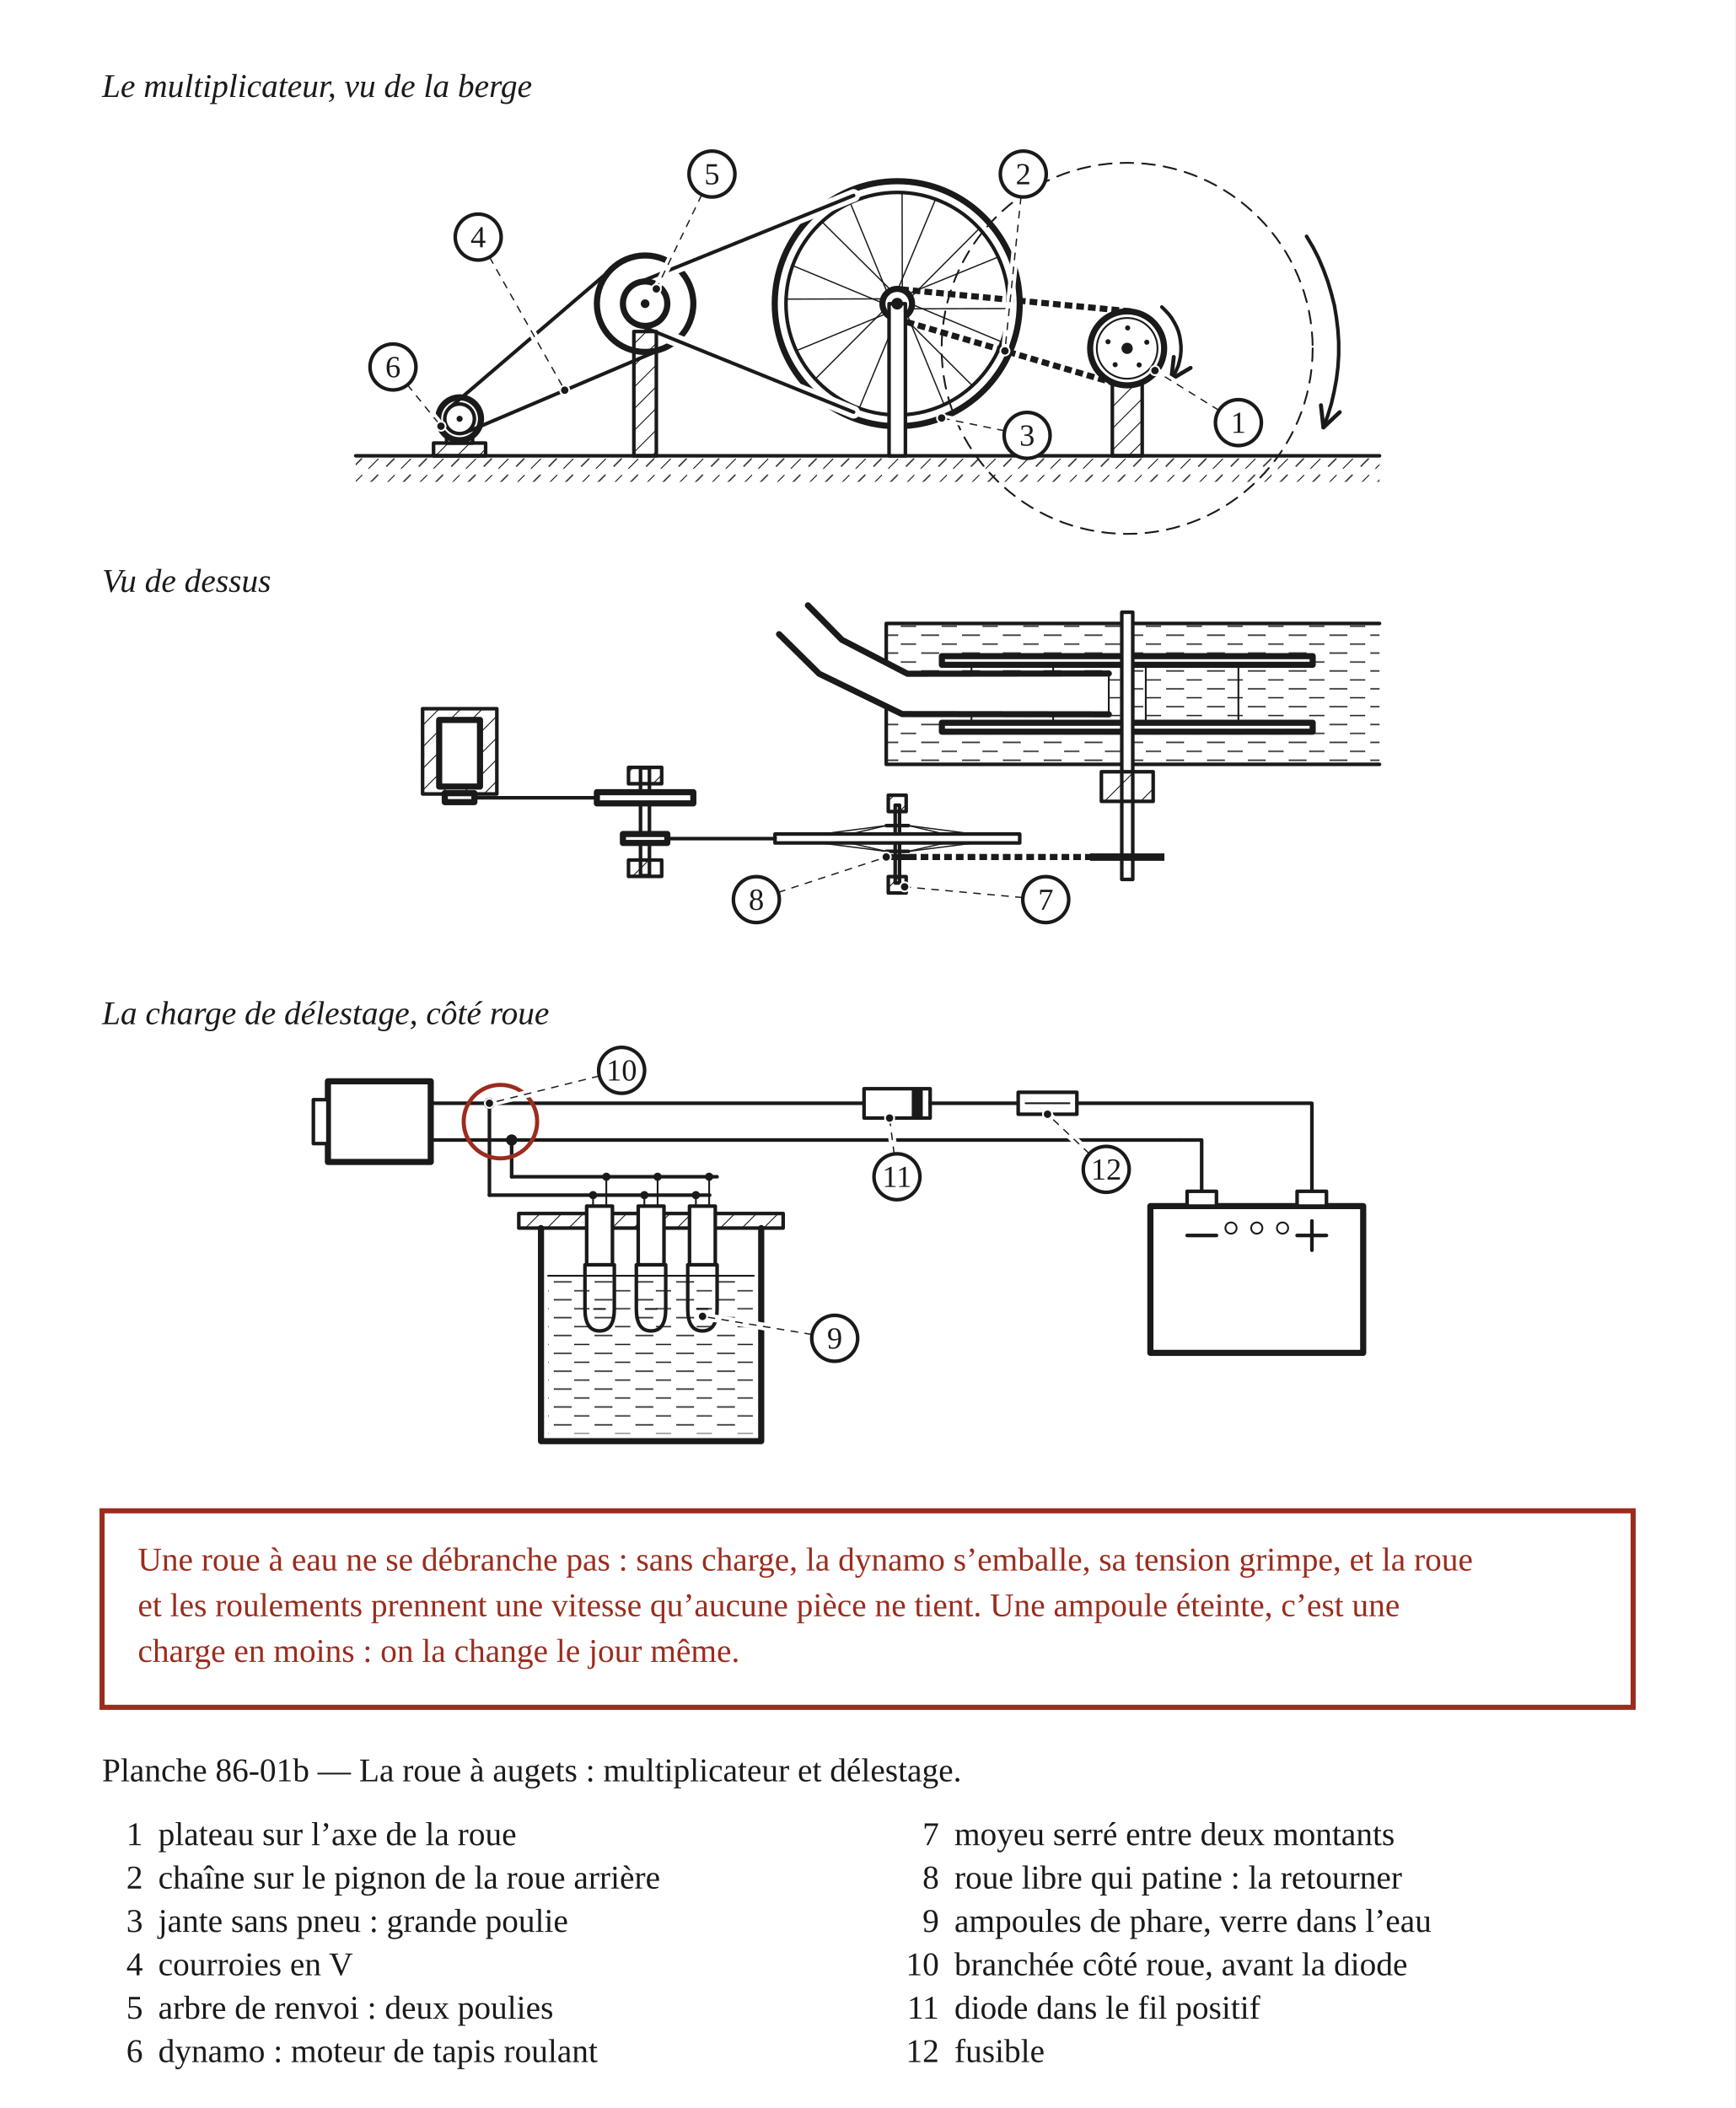
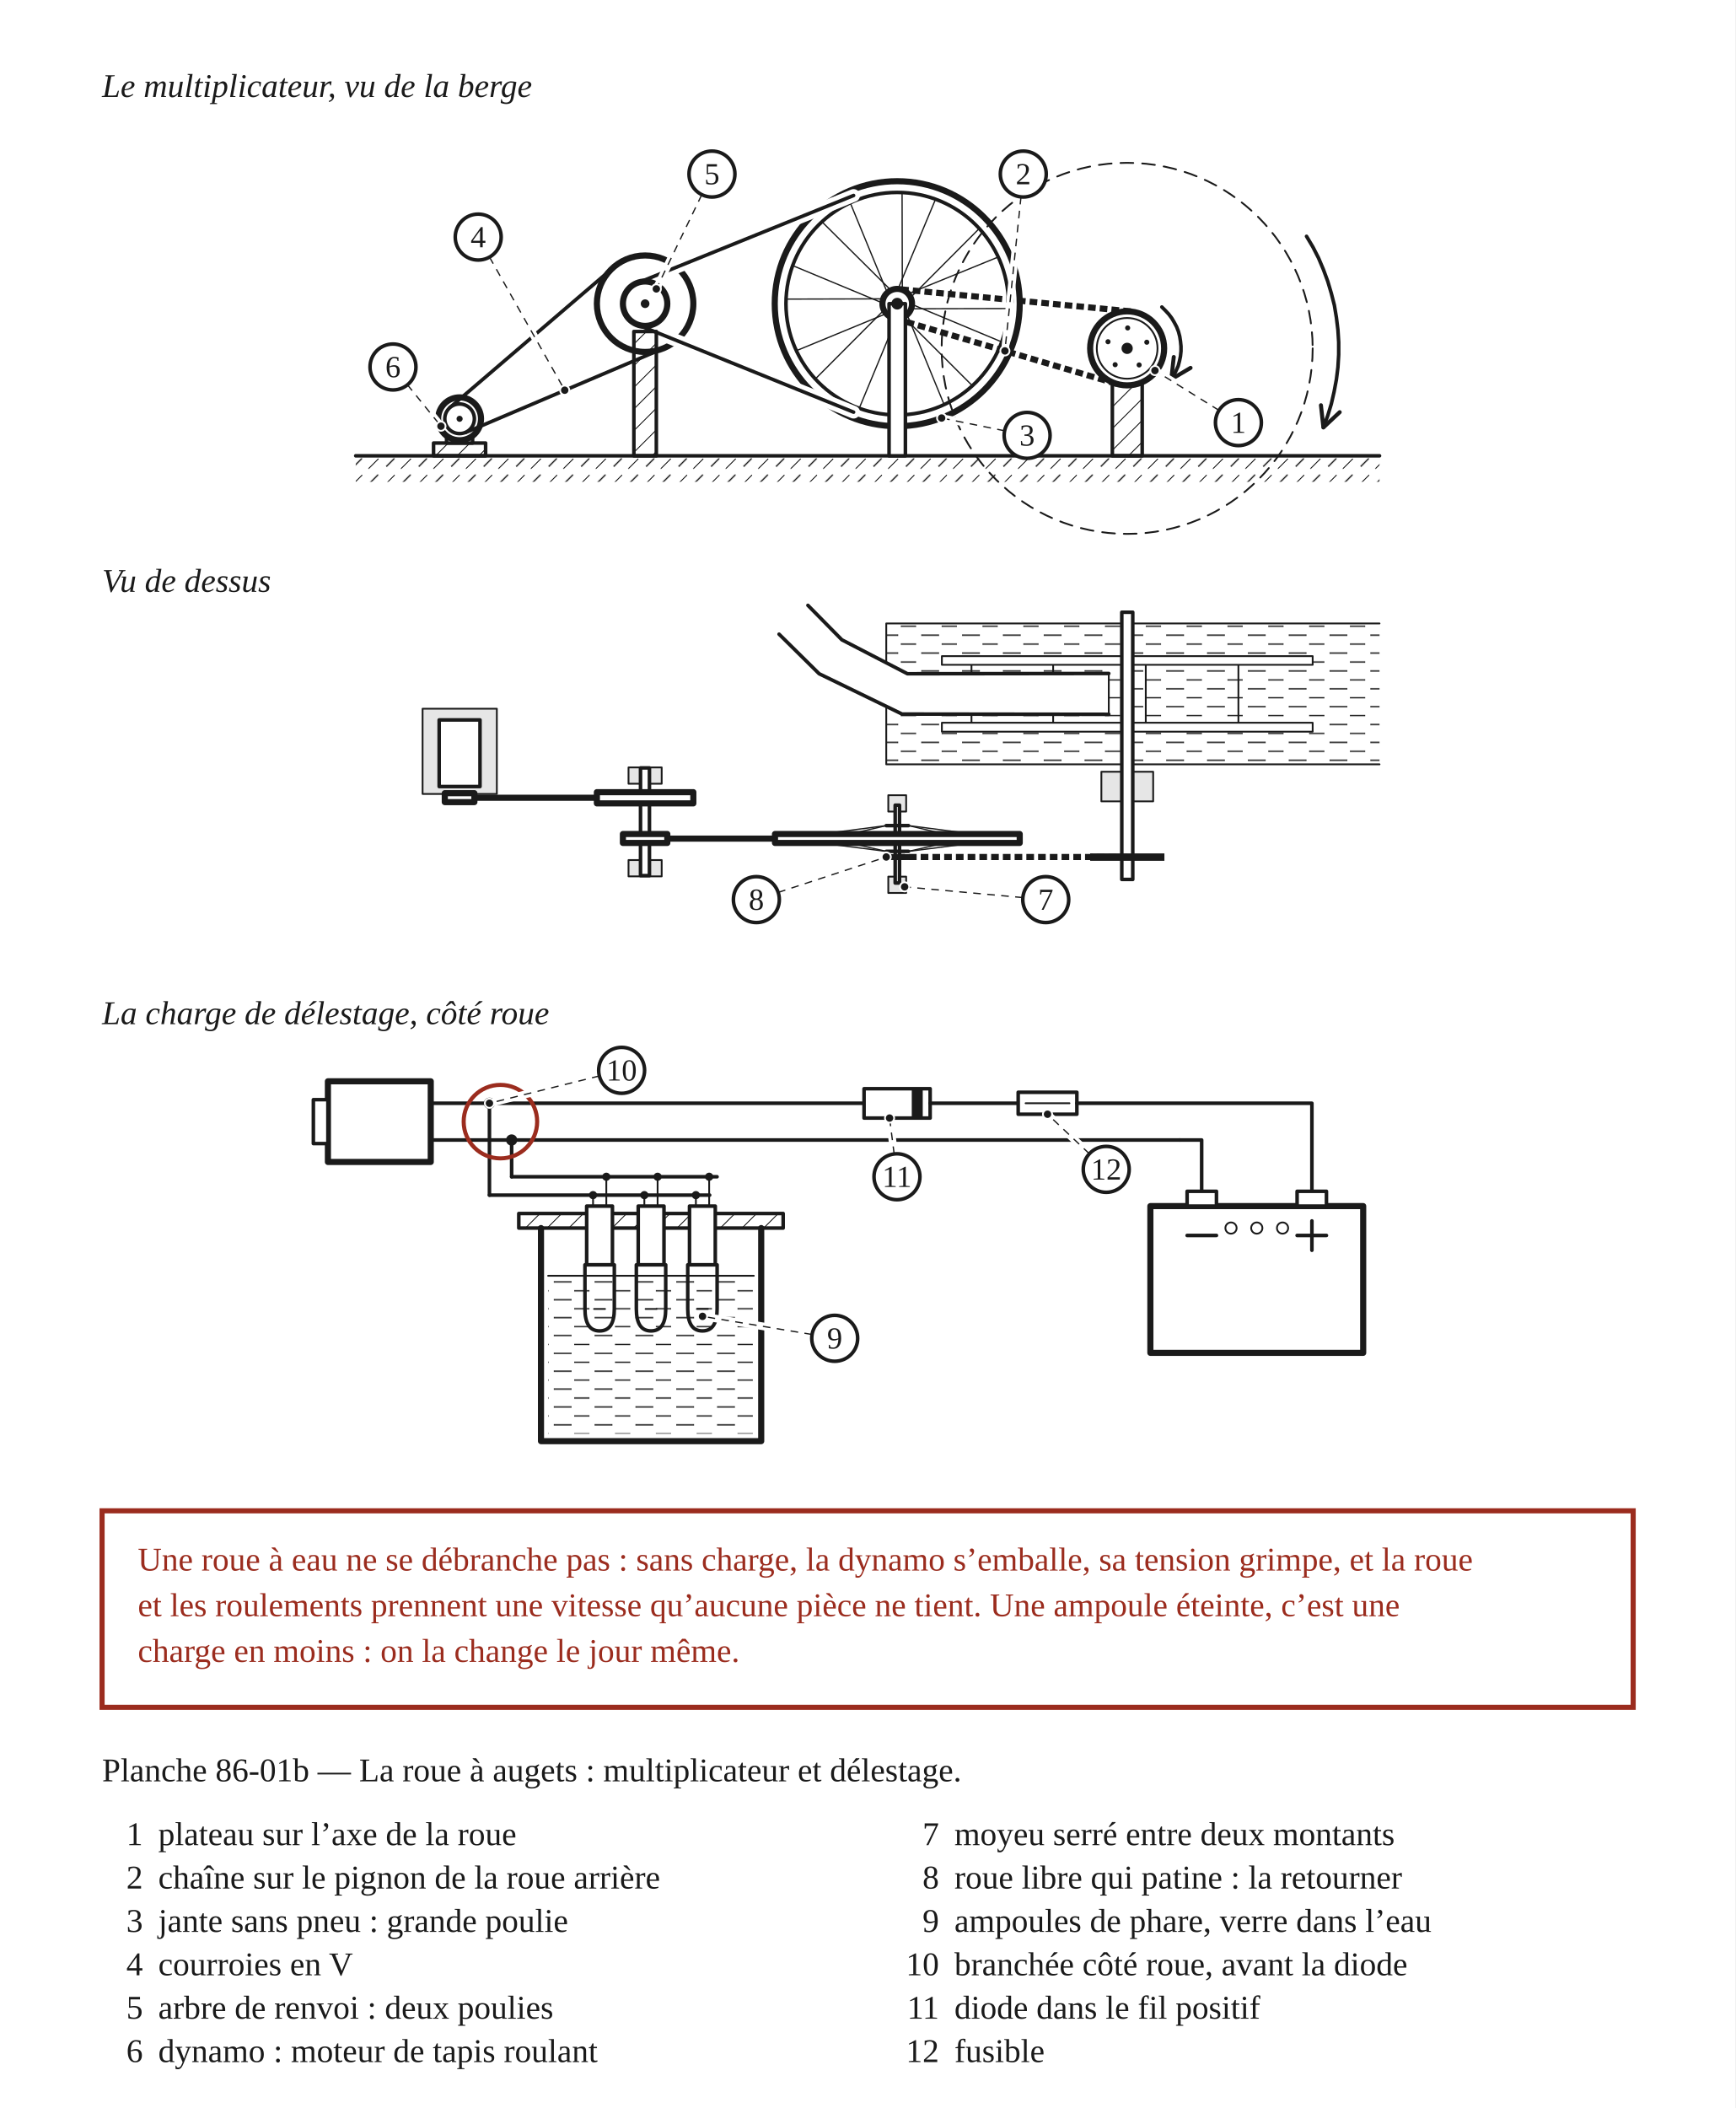
<svg xmlns="http://www.w3.org/2000/svg" width="680" height="826" viewBox="0 0 680 826" role="img">
  <defs>
    <pattern id="h-bois" width="6" height="6" patternUnits="userSpaceOnUse" patternTransform="rotate(45)">
      <line x1="0" y1="0" x2="0" y2="6" stroke="#1A1A1A" stroke-width="0.7" />
    </pattern>
    <pattern id="h-metal" width="10" height="10" patternUnits="userSpaceOnUse" patternTransform="rotate(45)">
      <line x1="0" y1="0" x2="0" y2="10" stroke="#1A1A1A" stroke-width="0.7" />
    </pattern>
    <pattern id="h-terre" width="9" height="9" patternUnits="userSpaceOnUse" patternTransform="rotate(45)">
      <line x1="0" y1="0" x2="0" y2="5.5" stroke="#1A1A1A" stroke-width="0.7" />
      <line x1="4.5" y1="4.5" x2="4.5" y2="9" stroke="#1A1A1A" stroke-width="0.5" />
    </pattern>
    <pattern id="h-eau" width="16" height="7" patternUnits="userSpaceOnUse">
      <line x1="1" y1="2" x2="8" y2="2" stroke="#1A1A1A" stroke-width="0.5" />
      <line x1="9" y1="5.5" x2="15" y2="5.5" stroke="#1A1A1A" stroke-width="0.5" />
    </pattern>
    <marker id="fl" viewBox="0 0 10 10" refX="9" refY="5" markerWidth="7" markerHeight="7" orient="auto-start-reverse">
      <path d="M1 1 L9 5 L1 9" fill="none" stroke="#1A1A1A" stroke-width="1.6" stroke-linecap="round" stroke-linejoin="round" />
    </marker>
  </defs>
  <rect x="0" y="0" width="680" height="826" fill="#FFFFFF" />
  <text x="40" y="38" font-family="Georgia, 'Times New Roman', serif" font-size="13" font-style="italic" fill="#1A1A1A">Le multiplicateur, vu de la berge</text>
  <g transform="translate(40 46)" data-vue="multi">
    <path d="M99.4 142.8 L500.6 142.8 L500.6 132.6 L99.4 132.6 Z" fill="url(#h-terre)" stroke="none" />
    <path d="M99.4 132.6 L500.6 132.6" fill="none" stroke="#1A1A1A" stroke-width="1.4" stroke-linejoin="round" stroke-linecap="round" />
    <circle cx="401.7" cy="90.5" r="72.7" fill="none" stroke="#1A1A1A" stroke-width="0.7" stroke-linejoin="round" stroke-linecap="round" stroke-dasharray="5 3.5" />
    <path d="M472.0 46.6 L474.5 50.8 L476.7 55.1 L478.6 59.6 L480.3 64.2 L481.7 68.9 L482.9 73.6 L483.7 78.4 L484.3 83.3 L484.6 88.1 L484.6 93.0 L484.3 97.9 L483.7 102.7 L482.8 107.5 L481.7 112.3 L480.3 116.9 L478.6 121.5" fill="none" stroke="#1A1A1A" stroke-width="1.4" stroke-linejoin="round" stroke-linecap="round" marker-end="url(#fl)" />
    <path d="M129.9 132.6 L150.3 132.6 L150.3 127.6 L129.9 127.6 Z" fill="url(#h-bois)" stroke="#1A1A1A" stroke-width="1.4" stroke-linejoin="round" />
    <path d="M135 127.6 L145.2 127.6 L145.2 122.5 L135 122.5 Z" fill="#FFFFFF" stroke="#1A1A1A" stroke-width="1.4" stroke-linejoin="round" stroke-linecap="round" />
    <circle cx="140.1" cy="118.1" r="8.4" fill="#FFFFFF" stroke="#1A1A1A" stroke-width="2.4" stroke-linejoin="round" stroke-linecap="round" />
    <line x1="220.2" y1="90.4" x2="142.4" y2="123.5" fill="none" stroke="#1A1A1A" stroke-width="1.4" stroke-linejoin="round" stroke-linecap="round" />
    <line x1="200.5" y1="58.7" x2="136.3" y2="113.7" fill="none" stroke="#1A1A1A" stroke-width="1.4" stroke-linejoin="round" stroke-linecap="round" />
    <circle cx="212.8" cy="73" r="18.9" fill="#FFFFFF" stroke="#1A1A1A" stroke-width="2.4" stroke-linejoin="round" stroke-linecap="round" />
    <circle cx="140.1" cy="118.1" r="5.8" fill="#FFFFFF" stroke="#1A1A1A" stroke-width="1.4" stroke-linejoin="round" stroke-linecap="round" />
    <circle cx="140.1" cy="118.1" r="1.2" fill="#1A1A1A" stroke="none" />
    <path d="M395.9 132.6 L407.6 132.6 L407.6 99.2 L395.9 99.2 Z" fill="url(#h-bois)" stroke="#1A1A1A" stroke-width="1.4" stroke-linejoin="round" />
    <path d="M393.8 99.2 L409.7 99.2 L409.7 81.8 L393.8 81.8 Z" fill="url(#h-metal)" stroke="#1A1A1A" stroke-width="1.4" stroke-linejoin="round" />
    <path d="M316.7 73 L352.6 88" fill="none" stroke="#1A1A1A" stroke-width="0.5" stroke-linejoin="round" stroke-linecap="round" />
    <path d="M316.3 71.1 L343.7 43.6" fill="none" stroke="#1A1A1A" stroke-width="0.5" stroke-linejoin="round" stroke-linecap="round" />
    <path d="M315.2 69.4 L351.2 54.7" fill="none" stroke="#1A1A1A" stroke-width="0.5" stroke-linejoin="round" stroke-linecap="round" />
    <path d="M313.6 68.3 L313.5 29.5" fill="none" stroke="#1A1A1A" stroke-width="0.5" stroke-linejoin="round" stroke-linecap="round" />
    <path d="M311.6 68 L326.6 32.1" fill="none" stroke="#1A1A1A" stroke-width="0.5" stroke-linejoin="round" stroke-linecap="round" />
    <path d="M309.7 68.3 L282.1 40.9" fill="none" stroke="#1A1A1A" stroke-width="0.5" stroke-linejoin="round" stroke-linecap="round" />
    <path d="M308 69.4 L293.2 33.5" fill="none" stroke="#1A1A1A" stroke-width="0.5" stroke-linejoin="round" stroke-linecap="round" />
    <path d="M306.9 71.1 L268.1 71.2" fill="none" stroke="#1A1A1A" stroke-width="0.5" stroke-linejoin="round" stroke-linecap="round" />
    <path d="M306.5 73 L270.7 58.1" fill="none" stroke="#1A1A1A" stroke-width="0.5" stroke-linejoin="round" stroke-linecap="round" />
    <path d="M306.9 75 L279.5 102.5" fill="none" stroke="#1A1A1A" stroke-width="0.5" stroke-linejoin="round" stroke-linecap="round" />
    <path d="M308 76.6 L272.1 91.4" fill="none" stroke="#1A1A1A" stroke-width="0.5" stroke-linejoin="round" stroke-linecap="round" />
    <path d="M309.7 77.7 L309.8 116.6" fill="none" stroke="#1A1A1A" stroke-width="0.5" stroke-linejoin="round" stroke-linecap="round" />
    <path d="M311.6 78.1 L296.7 114" fill="none" stroke="#1A1A1A" stroke-width="0.5" stroke-linejoin="round" stroke-linecap="round" />
    <path d="M313.6 77.7 L341.1 105.2" fill="none" stroke="#1A1A1A" stroke-width="0.5" stroke-linejoin="round" stroke-linecap="round" />
    <path d="M315.2 76.6 L330 112.6" fill="none" stroke="#1A1A1A" stroke-width="0.5" stroke-linejoin="round" stroke-linecap="round" />
    <path d="M316.3 75 L355.2 74.9" fill="none" stroke="#1A1A1A" stroke-width="0.5" stroke-linejoin="round" stroke-linecap="round" />
    <circle cx="311.6" cy="73" r="48" fill="none" stroke="#1A1A1A" stroke-width="2.4" stroke-linejoin="round" stroke-linecap="round" />
    <circle cx="311.6" cy="73" r="43.6" fill="none" stroke="#1A1A1A" stroke-width="1.4" stroke-linejoin="round" stroke-linecap="round" />
    <circle cx="311.6" cy="73" r="5.1" fill="none" stroke="#1A1A1A" stroke-width="1.4" stroke-linejoin="round" stroke-linecap="round" />
    <line x1="294.5" y1="115.5" x2="209.5" y2="81.1" fill="none" stroke="#FFFFFF" stroke-width="5" stroke-linejoin="round" stroke-linecap="round" />
    <line x1="294.5" y1="115.5" x2="209.5" y2="81.1" fill="none" stroke="#1A1A1A" stroke-width="1.4" stroke-linejoin="round" stroke-linecap="round" />
    <line x1="294.5" y1="30.6" x2="209.5" y2="65" fill="none" stroke="#FFFFFF" stroke-width="5" stroke-linejoin="round" stroke-linecap="round" />
    <line x1="294.5" y1="30.6" x2="209.5" y2="65" fill="none" stroke="#1A1A1A" stroke-width="1.4" stroke-linejoin="round" stroke-linecap="round" />
    <circle cx="212.8" cy="73" r="8.7" fill="#FFFFFF" stroke="#1A1A1A" stroke-width="2.4" stroke-linejoin="round" stroke-linecap="round" />
    <circle cx="212.8" cy="73" r="1.7" fill="#1A1A1A" stroke="none" />
    <line x1="397.6" y1="104.4" x2="310" y2="78.6" fill="none" stroke="#1A1A1A" stroke-width="2.4" stroke-linejoin="round" stroke-linecap="butt" stroke-dasharray="3 1.6" />
    <line x1="403.1" y1="76" x2="312.2" y2="67.3" fill="none" stroke="#1A1A1A" stroke-width="2.4" stroke-linejoin="round" stroke-linecap="butt" stroke-dasharray="3 1.6" />
    <circle cx="311.6" cy="73" r="5.8" fill="#FFFFFF" stroke="#1A1A1A" stroke-width="2.4" stroke-linejoin="round" stroke-linecap="round" />
    <circle cx="401.7" cy="90.5" r="14.5" fill="#FFFFFF" stroke="#1A1A1A" stroke-width="2.4" stroke-linejoin="round" stroke-linecap="round" />
    <circle cx="401.7" cy="90.5" r="11.9" fill="none" stroke="#1A1A1A" stroke-width="0.7" stroke-linejoin="round" stroke-linecap="round" />
    <circle cx="401.7" cy="90.5" r="2.2" fill="#1A1A1A" stroke="none" />
    <circle cx="409.4" cy="88.1" r="1" fill="#1A1A1A" stroke="none" />
    <circle cx="401.9" cy="82.5" r="1" fill="#1A1A1A" stroke="none" />
    <circle cx="394.2" cy="87.9" r="1" fill="#1A1A1A" stroke="none" />
    <circle cx="397" cy="96.9" r="1" fill="#1A1A1A" stroke="none" />
    <circle cx="406.4" cy="97" r="1" fill="#1A1A1A" stroke="none" />
    <path d="M308.4 132.6 L314.8 132.6 L314.8 73 L308.4 73 Z" fill="#FFFFFF" stroke="#1A1A1A" stroke-width="1.4" stroke-linejoin="round" stroke-linecap="round" />
    <circle cx="311.6" cy="73" r="2.3" fill="#1A1A1A" stroke="none" />
    <path d="M208.4 132.6 L217.2 132.6 L217.2 83.9 L208.4 83.9 Z" fill="url(#h-bois)" stroke="#1A1A1A" stroke-width="1.4" stroke-linejoin="round" />
    <path d="M415.3 74.3 L416.7 75.7 L418.0 77.1 L419.2 78.7 L420.2 80.4 L421.1 82.1 L421.8 83.9 L422.3 85.8 L422.6 87.7 L422.8 89.7 L422.8 91.6 L422.6 93.6 L422.2 95.5 L421.7 97.4 L420.9 99.2 L420.1 100.9 L419.0 102.6" fill="none" stroke="#1A1A1A" stroke-width="1.4" stroke-linejoin="round" stroke-linecap="round" marker-end="url(#fl)" />
  </g>
  <text x="40" y="231.9" font-family="Georgia, 'Times New Roman', serif" font-size="13" font-style="italic" fill="#1A1A1A">Vu de dessus</text>
  <g transform="translate(40 239.9)" data-vue="dessus">
    <path d="M307.3 4.4 L500.6 4.4 L500.6 59.6 L307.3 59.6 Z" fill="url(#h-eau)" stroke="none" />
-     <path d="M500.6 4.4 L307.3 4.4 L307.3 59.6 L500.6 59.6" fill="none" stroke="#1A1A1A" stroke-width="1.4" stroke-linejoin="round" stroke-linecap="round" />
+     <path d="M500.6 4.4 L307.3 4.4 L307.3 59.6 L500.6 59.6" fill="none" stroke="#1A1A1A" stroke-width="0.7" stroke-linejoin="round" stroke-linecap="round" />
    <line x1="340.7" y1="20.3" x2="340.7" y2="43.6" fill="none" stroke="#1A1A1A" stroke-width="0.7" stroke-linejoin="round" stroke-linecap="round" />
    <line x1="372.7" y1="20.3" x2="372.7" y2="43.6" fill="none" stroke="#1A1A1A" stroke-width="0.7" stroke-linejoin="round" stroke-linecap="round" />
    <line x1="409" y1="20.3" x2="409" y2="43.6" fill="none" stroke="#1A1A1A" stroke-width="0.7" stroke-linejoin="round" stroke-linecap="round" />
    <line x1="445.3" y1="20.3" x2="445.3" y2="43.6" fill="none" stroke="#1A1A1A" stroke-width="0.7" stroke-linejoin="round" stroke-linecap="round" />
-     <path d="M329.1 17.2 L474.4 17.2 L474.4 20.6 L329.1 20.6 Z" fill="#FFFFFF" stroke="#1A1A1A" stroke-width="2.4" stroke-linejoin="round" stroke-linecap="round" />
-     <path d="M329.1 43.3 L474.4 43.3 L474.4 46.8 L329.1 46.8 Z" fill="#FFFFFF" stroke="#1A1A1A" stroke-width="2.4" stroke-linejoin="round" stroke-linecap="round" />
+     <path d="M329.1 17.2 L474.4 17.2 L474.4 20.6 L329.1 20.6 Z" fill="#FFFFFF" stroke="#1A1A1A" stroke-width="0.7" stroke-linejoin="round" stroke-linecap="round" />
+     <path d="M329.1 43.3 L474.4 43.3 L474.4 46.8 L329.1 46.8 Z" fill="#FFFFFF" stroke="#1A1A1A" stroke-width="0.7" stroke-linejoin="round" stroke-linecap="round" />
+     <path d="M265.3 8.6 L281 24.1 L313.5 39.9 L394.5 40 L394.5 24 L315.6 24.1 L289.9 10.8 L276.6 -2.7 Z" fill="#FFFFFF" stroke="none" />
+     <path d="M265.3 8.6 L281 24.1 L313.5 39.9 L394.5 40" fill="none" stroke="#1A1A1A" stroke-width="1.4" stroke-linejoin="round" stroke-linecap="round" />
+     <path d="M276.6 -2.7 L289.9 10.8 L315.6 24.1 L394.5 24" fill="none" stroke="#1A1A1A" stroke-width="1.4" stroke-linejoin="round" stroke-linecap="round" />
+     <path d="M394.5 40 L394.5 24" fill="none" stroke="#1A1A1A" stroke-width="0.7" stroke-linejoin="round" stroke-linecap="round" />
+     <path d="M391.6 62.5 L411.9 62.5 L411.9 74.1 L391.6 74.1 Z" fill="#E6E6E6" stroke="#1A1A1A" stroke-width="0.7" stroke-linejoin="round" stroke-linecap="round" />
+     <path d="M308.1 71.7 L315.1 71.7 L315.1 78.1 L308.1 78.1 Z" fill="#E6E6E6" stroke="#1A1A1A" stroke-width="0.7" stroke-linejoin="round" stroke-linecap="round" />
+     <path d="M308.1 103.6 L315.1 103.6 L315.1 110 L308.1 110 Z" fill="#E6E6E6" stroke="#1A1A1A" stroke-width="0.7" stroke-linejoin="round" stroke-linecap="round" />
+     <path d="M206.3 60.8 L219.3 60.8 L219.3 67.2 L206.3 67.2 Z" fill="#E6E6E6" stroke="#1A1A1A" stroke-width="0.7" stroke-linejoin="round" stroke-linecap="round" />
+     <path d="M206.3 97.1 L219.3 97.1 L219.3 103.5 L206.3 103.5 Z" fill="#E6E6E6" stroke="#1A1A1A" stroke-width="0.7" stroke-linejoin="round" stroke-linecap="round" />
+     <path d="M125.6 37.8 L154.7 37.8 L154.7 71.2 L125.6 71.2 Z" fill="#E6E6E6" stroke="#1A1A1A" stroke-width="0.7" stroke-linejoin="round" stroke-linecap="round" />
    <path d="M399.6 0 L403.9 0 L403.9 104.7 L399.6 104.7 Z" fill="#FFFFFF" stroke="#1A1A1A" stroke-width="1.4" stroke-linejoin="round" stroke-linecap="round" />
-     <path d="M391.6 62.5 L411.9 62.5 L411.9 74.1 L391.6 74.1 Z" fill="url(#h-metal)" stroke="#1A1A1A" stroke-width="1.4" stroke-linejoin="round" />
-     <path d="M387.2 94.5 L416.3 94.5 L416.3 97.4 L387.2 97.4 Z" fill="#1A1A1A" stroke="none" />
-     <path d="M265.3 8.6 L281 24.1 L313.5 39.9 L394.5 40 L394.5 24 L315.6 24.1 L289.9 10.8 L276.6 -2.7 Z" fill="#FFFFFF" stroke="none" />
-     <path d="M265.3 8.6 L281 24.1 L313.5 39.9 L394.5 40" fill="none" stroke="#1A1A1A" stroke-width="2.4" stroke-linejoin="round" stroke-linecap="round" />
-     <path d="M276.6 -2.7 L289.9 10.8 L315.6 24.1 L394.5 24" fill="none" stroke="#1A1A1A" stroke-width="2.4" stroke-linejoin="round" stroke-linecap="round" />
-     <path d="M394.5 40 L394.5 24" fill="none" stroke="#1A1A1A" stroke-width="0.7" stroke-linejoin="round" stroke-linecap="round" />
+     <path d="M310.8 75.6 L312.5 75.6 L312.5 106.1 L310.8 106.1 Z" fill="#FFFFFF" stroke="#1A1A1A" stroke-width="1.4" stroke-linejoin="round" stroke-linecap="round" />
+     <path d="M211 61 L214.5 61 L214.5 103.2 L211 103.2 Z" fill="#FFFFFF" stroke="#1A1A1A" stroke-width="1.4" stroke-linejoin="round" stroke-linecap="round" />
    <path d="M268 88.7 L307.3 83.6" fill="none" stroke="#1A1A1A" stroke-width="0.5" stroke-linejoin="round" stroke-linecap="round" />
    <path d="M268 88.7 L307.3 93.7" fill="none" stroke="#1A1A1A" stroke-width="0.5" stroke-linejoin="round" stroke-linecap="round" />
    <path d="M355.2 88.7 L316 83.6" fill="none" stroke="#1A1A1A" stroke-width="0.5" stroke-linejoin="round" stroke-linecap="round" />
    <path d="M355.2 88.7 L316 93.7" fill="none" stroke="#1A1A1A" stroke-width="0.5" stroke-linejoin="round" stroke-linecap="round" />
    <path d="M285.5 88.7 L307.3 83.6" fill="none" stroke="#1A1A1A" stroke-width="0.5" stroke-linejoin="round" stroke-linecap="round" />
    <path d="M285.5 88.7 L307.3 93.7" fill="none" stroke="#1A1A1A" stroke-width="0.5" stroke-linejoin="round" stroke-linecap="round" />
    <path d="M337.8 88.7 L316 83.6" fill="none" stroke="#1A1A1A" stroke-width="0.5" stroke-linejoin="round" stroke-linecap="round" />
    <path d="M337.8 88.7 L316 93.7" fill="none" stroke="#1A1A1A" stroke-width="0.5" stroke-linejoin="round" stroke-linecap="round" />
-     <path d="M310.8 75.6 L312.5 75.6 L312.5 106.1 L310.8 106.1 Z" fill="#FFFFFF" stroke="#1A1A1A" stroke-width="1.4" stroke-linejoin="round" stroke-linecap="round" />
    <line x1="307.3" y1="83.6" x2="316" y2="83.6" fill="none" stroke="#1A1A1A" stroke-width="1.4" stroke-linejoin="round" stroke-linecap="round" />
    <line x1="307.3" y1="93.7" x2="316" y2="93.7" fill="none" stroke="#1A1A1A" stroke-width="1.4" stroke-linejoin="round" stroke-linecap="round" />
-     <path d="M263.7 86.9 L359.6 86.9 L359.6 90.4 L263.7 90.4 Z" fill="#FFFFFF" stroke="#1A1A1A" stroke-width="1.4" stroke-linejoin="round" stroke-linecap="round" />
-     <path d="M308.1 71.7 L315.1 71.7 L315.1 78.1 L308.1 78.1 Z" fill="url(#h-bois)" stroke="#1A1A1A" stroke-width="1.4" stroke-linejoin="round" />
-     <path d="M308.1 103.6 L315.1 103.6 L315.1 110 L308.1 110 Z" fill="url(#h-bois)" stroke="#1A1A1A" stroke-width="1.4" stroke-linejoin="round" />
-     <path d="M211 61 L214.5 61 L214.5 103.2 L211 103.2 Z" fill="#FFFFFF" stroke="#1A1A1A" stroke-width="1.4" stroke-linejoin="round" stroke-linecap="round" />
-     <path d="M206.3 60.8 L219.3 60.8 L219.3 67.2 L206.3 67.2 Z" fill="url(#h-metal)" stroke="#1A1A1A" stroke-width="1.4" stroke-linejoin="round" />
-     <path d="M206.3 97.1 L219.3 97.1 L219.3 103.5 L206.3 103.5 Z" fill="url(#h-metal)" stroke="#1A1A1A" stroke-width="1.4" stroke-linejoin="round" />
-     <line x1="212.8" y1="88.7" x2="263.7" y2="88.7" fill="none" stroke="#1A1A1A" stroke-width="1.4" stroke-linejoin="round" stroke-linecap="round" />
-     <line x1="140.1" y1="72.7" x2="212.8" y2="72.7" fill="none" stroke="#1A1A1A" stroke-width="1.4" stroke-linejoin="round" stroke-linecap="round" />
+     <path d="M132.1 42.2 L148.1 42.2 L148.1 68.3 L132.1 68.3 Z" fill="#FFFFFF" stroke="#1A1A1A" stroke-width="1.4" stroke-linejoin="round" stroke-linecap="round" />
+     <line x1="212.8" y1="88.7" x2="263.7" y2="88.7" fill="none" stroke="#1A1A1A" stroke-width="2.4" stroke-linejoin="round" stroke-linecap="round" />
+     <line x1="140.1" y1="72.7" x2="212.8" y2="72.7" fill="none" stroke="#1A1A1A" stroke-width="2.4" stroke-linejoin="round" stroke-linecap="round" />
    <line x1="311.6" y1="95.9" x2="401.7" y2="95.9" fill="none" stroke="#1A1A1A" stroke-width="2.4" stroke-linejoin="round" stroke-linecap="butt" stroke-dasharray="3 1.6" />
+     <path d="M263.7 86.9 L359.6 86.9 L359.6 90.4 L263.7 90.4 Z" fill="#FFFFFF" stroke="#1A1A1A" stroke-width="2.4" stroke-linejoin="round" stroke-linecap="round" />
    <path d="M204.1 86.9 L221.5 86.9 L221.5 90.4 L204.1 90.4 Z" fill="#FFFFFF" stroke="#1A1A1A" stroke-width="2.4" stroke-linejoin="round" stroke-linecap="round" />
    <path d="M193.9 70.5 L231.7 70.5 L231.7 74.9 L193.9 74.9 Z" fill="#FFFFFF" stroke="#1A1A1A" stroke-width="2.4" stroke-linejoin="round" stroke-linecap="round" />
+     <path d="M134.3 70.9 L145.9 70.9 L145.9 74.4 L134.3 74.4 Z" fill="#FFFFFF" stroke="#1A1A1A" stroke-width="2.4" stroke-linejoin="round" stroke-linecap="round" />
    <path d="M305.8 94.8 L317.4 94.8 L317.4 97.1 L305.8 97.1 Z" fill="#1A1A1A" stroke="none" />
-     <path d="M125.6 37.8 L154.7 37.8 L154.7 71.2 L125.6 71.2 Z" fill="url(#h-bois)" stroke="#1A1A1A" stroke-width="1.4" stroke-linejoin="round" />
-     <path d="M132.1 42.2 L148.1 42.2 L148.1 68.3 L132.1 68.3 Z" fill="#FFFFFF" stroke="#1A1A1A" stroke-width="2.4" stroke-linejoin="round" stroke-linecap="round" />
-     <path d="M134.3 70.9 L145.9 70.9 L145.9 74.4 L134.3 74.4 Z" fill="#FFFFFF" stroke="#1A1A1A" stroke-width="2.4" stroke-linejoin="round" stroke-linecap="round" />
+     <path d="M387.2 94.5 L416.3 94.5 L416.3 97.4 L387.2 97.4 Z" fill="#1A1A1A" stroke="none" />
  </g>
  <text x="40" y="401.3" font-family="Georgia, 'Times New Roman', serif" font-size="13" font-style="italic" fill="#1A1A1A">La charge de délestage, côté roue</text>
  <g transform="translate(40 409.3)" data-vue="baril">
    <path d="M174.8 152.5 L255.4 152.5 L255.4 90.6 L174.8 90.6 Z" fill="url(#h-eau)" stroke="none" />
    <path d="M172 71.9 L172 155.4 L258.3 155.4 L258.3 71.9" fill="none" stroke="#1A1A1A" stroke-width="2.4" stroke-linejoin="round" stroke-linecap="round" />
    <line x1="174.8" y1="90.6" x2="255.4" y2="90.6" fill="none" stroke="#1A1A1A" stroke-width="0.7" stroke-linejoin="round" stroke-linecap="round" />
    <path d="M163.3 71.9 L266.9 71.9 L266.9 66.2 L163.3 66.2 Z" fill="url(#h-bois)" stroke="#1A1A1A" stroke-width="1.4" stroke-linejoin="round" />
    <path d="M189.228,86.316 L189.228,103.579 Q189.228,112.211 194.982,112.211 Q200.737,112.211 200.737,103.579 L200.737,86.316" fill="none" stroke="#1A1A1A" stroke-width="1.4" stroke-linejoin="round" stroke-linecap="round" />
    <path d="M189.9 86.3 L200 86.3 L200 63.3 L189.9 63.3 Z" fill="#FFFFFF" stroke="#1A1A1A" stroke-width="1.4" stroke-linejoin="round" stroke-linecap="round" />
    <line x1="192.8" y1="103.6" x2="197.1" y2="103.6" fill="none" stroke="#1A1A1A" stroke-width="0.7" stroke-linejoin="round" stroke-linecap="round" />
    <path d="M209.368,86.316 L209.368,103.579 Q209.368,112.211 215.123,112.211 Q220.877,112.211 220.877,103.579 L220.877,86.316" fill="none" stroke="#1A1A1A" stroke-width="1.4" stroke-linejoin="round" stroke-linecap="round" />
    <path d="M210.1 86.3 L220.2 86.3 L220.2 63.3 L210.1 63.3 Z" fill="#FFFFFF" stroke="#1A1A1A" stroke-width="1.4" stroke-linejoin="round" stroke-linecap="round" />
    <line x1="213" y1="103.6" x2="217.3" y2="103.6" fill="none" stroke="#1A1A1A" stroke-width="0.7" stroke-linejoin="round" stroke-linecap="round" />
    <path d="M229.509,86.316 L229.509,103.579 Q229.509,112.211 235.263,112.211 Q241.018,112.211 241.018,103.579 L241.018,86.316" fill="none" stroke="#1A1A1A" stroke-width="1.4" stroke-linejoin="round" stroke-linecap="round" />
    <path d="M230.2 86.3 L240.3 86.3 L240.3 63.3 L230.2 63.3 Z" fill="#FFFFFF" stroke="#1A1A1A" stroke-width="1.4" stroke-linejoin="round" stroke-linecap="round" />
    <line x1="233.1" y1="103.6" x2="237.4" y2="103.6" fill="none" stroke="#1A1A1A" stroke-width="0.7" stroke-linejoin="round" stroke-linecap="round" />
    <line x1="151.8" y1="59" x2="238.1" y2="59" fill="none" stroke="#1A1A1A" stroke-width="1.4" stroke-linejoin="round" stroke-linecap="round" />
    <line x1="160.5" y1="51.8" x2="241" y2="51.8" fill="none" stroke="#1A1A1A" stroke-width="1.4" stroke-linejoin="round" stroke-linecap="round" />
    <line x1="192.4" y1="63.3" x2="192.4" y2="59" fill="none" stroke="#1A1A1A" stroke-width="0.7" stroke-linejoin="round" stroke-linecap="round" />
    <circle cx="192.4" cy="59" r="1.6" fill="#1A1A1A" stroke="none" />
    <line x1="197.6" y1="63.3" x2="197.6" y2="51.8" fill="none" stroke="#1A1A1A" stroke-width="0.7" stroke-linejoin="round" stroke-linecap="round" />
    <circle cx="197.6" cy="51.8" r="1.6" fill="#1A1A1A" stroke="none" />
    <line x1="212.5" y1="63.3" x2="212.5" y2="59" fill="none" stroke="#1A1A1A" stroke-width="0.7" stroke-linejoin="round" stroke-linecap="round" />
    <circle cx="212.5" cy="59" r="1.6" fill="#1A1A1A" stroke="none" />
    <line x1="217.7" y1="63.3" x2="217.7" y2="51.8" fill="none" stroke="#1A1A1A" stroke-width="0.7" stroke-linejoin="round" stroke-linecap="round" />
    <circle cx="217.7" cy="51.8" r="1.6" fill="#1A1A1A" stroke="none" />
    <line x1="232.7" y1="63.3" x2="232.7" y2="59" fill="none" stroke="#1A1A1A" stroke-width="0.7" stroke-linejoin="round" stroke-linecap="round" />
    <circle cx="232.7" cy="59" r="1.6" fill="#1A1A1A" stroke="none" />
    <line x1="237.9" y1="63.3" x2="237.9" y2="51.8" fill="none" stroke="#1A1A1A" stroke-width="0.7" stroke-linejoin="round" stroke-linecap="round" />
    <circle cx="237.9" cy="51.8" r="1.6" fill="#1A1A1A" stroke="none" />
    <path d="M88.5 46 L128.8 46 L128.8 14.4 L88.5 14.4 Z" fill="#FFFFFF" stroke="#1A1A1A" stroke-width="2.4" stroke-linejoin="round" stroke-linecap="round" />
    <path d="M82.8 38.8 L88.5 38.8 L88.5 21.6 L82.8 21.6 Z" fill="#FFFFFF" stroke="#1A1A1A" stroke-width="1.4" stroke-linejoin="round" stroke-linecap="round" />
    <line x1="128.8" y1="23" x2="298.6" y2="23" fill="none" stroke="#1A1A1A" stroke-width="1.4" stroke-linejoin="round" stroke-linecap="round" />
    <line x1="128.8" y1="37.4" x2="422.3" y2="37.4" fill="none" stroke="#1A1A1A" stroke-width="1.4" stroke-linejoin="round" stroke-linecap="round" />
    <line x1="151.8" y1="23" x2="151.8" y2="59" fill="none" stroke="#1A1A1A" stroke-width="1.4" stroke-linejoin="round" stroke-linecap="round" />
    <circle cx="151.8" cy="23" r="2.2" fill="#1A1A1A" stroke="none" />
    <line x1="160.5" y1="37.4" x2="160.5" y2="51.8" fill="none" stroke="#1A1A1A" stroke-width="1.4" stroke-linejoin="round" stroke-linecap="round" />
    <circle cx="160.5" cy="37.4" r="2.2" fill="#1A1A1A" stroke="none" />
    <circle cx="156.1" cy="30.2" r="14.4" fill="none" stroke="#9B2C1E" stroke-width="1.6" />
    <path d="M298.6 28.8 L324.5 28.8 L324.5 17.3 L298.6 17.3 Z" fill="#FFFFFF" stroke="#1A1A1A" stroke-width="1.4" stroke-linejoin="round" stroke-linecap="round" />
    <path d="M317.3 28.8 L321.6 28.8 L321.6 17.3 L317.3 17.3 Z" fill="#1A1A1A" stroke="none" />
    <line x1="324.5" y1="23" x2="359" y2="23" fill="none" stroke="#1A1A1A" stroke-width="1.4" stroke-linejoin="round" stroke-linecap="round" />
    <path d="M359 27.3 L382 27.3 L382 18.7 L359 18.7 Z" fill="#FFFFFF" stroke="#1A1A1A" stroke-width="1.4" stroke-linejoin="round" stroke-linecap="round" />
    <line x1="361.9" y1="23" x2="379.1" y2="23" fill="none" stroke="#1A1A1A" stroke-width="0.7" stroke-linejoin="round" stroke-linecap="round" />
    <path d="M382 23 L474.1 23 L474.1 57.5" fill="none" stroke="#1A1A1A" stroke-width="1.4" stroke-linejoin="round" stroke-linecap="round" />
    <path d="M422.3 37.4 L430.9 37.4 L430.9 57.5" fill="none" stroke="#1A1A1A" stroke-width="1.4" stroke-linejoin="round" stroke-linecap="round" />
    <path d="M410.8 120.8 L494.2 120.8 L494.2 63.3 L410.8 63.3 Z" fill="#FFFFFF" stroke="#1A1A1A" stroke-width="2.4" stroke-linejoin="round" stroke-linecap="round" />
    <path d="M425.2 63.3 L436.7 63.3 L436.7 57.5 L425.2 57.5 Z" fill="#FFFFFF" stroke="#1A1A1A" stroke-width="1.4" stroke-linejoin="round" stroke-linecap="round" />
    <path d="M468.3 63.3 L479.8 63.3 L479.8 57.5 L468.3 57.5 Z" fill="#FFFFFF" stroke="#1A1A1A" stroke-width="1.4" stroke-linejoin="round" stroke-linecap="round" />
    <circle cx="442.4" cy="71.9" r="2.2" fill="none" stroke="#1A1A1A" stroke-width="0.7" stroke-linejoin="round" stroke-linecap="round" />
    <circle cx="452.5" cy="71.9" r="2.2" fill="none" stroke="#1A1A1A" stroke-width="0.7" stroke-linejoin="round" stroke-linecap="round" />
    <circle cx="462.6" cy="71.9" r="2.2" fill="none" stroke="#1A1A1A" stroke-width="0.7" stroke-linejoin="round" stroke-linecap="round" />
    <line x1="425.2" y1="74.8" x2="436.7" y2="74.8" fill="none" stroke="#1A1A1A" stroke-width="1.4" stroke-linejoin="round" stroke-linecap="round" />
    <line x1="468.3" y1="74.8" x2="479.8" y2="74.8" fill="none" stroke="#1A1A1A" stroke-width="1.4" stroke-linejoin="round" stroke-linecap="round" />
    <line x1="474.1" y1="80.6" x2="474.1" y2="69.1" fill="none" stroke="#1A1A1A" stroke-width="1.4" stroke-linejoin="round" stroke-linecap="round" />
  </g>
  <line x1="477.7" y1="160.8" x2="452.6" y2="145.2" fill="none" stroke="#FFFFFF" stroke-width="3" stroke-linecap="round" />
  <line x1="477.7" y1="160.8" x2="452.6" y2="145.2" fill="none" stroke="#1A1A1A" stroke-width="0.5" stroke-dasharray="3 2.5" />
  <circle cx="452.6" cy="145.2" r="1.8" fill="#1A1A1A" stroke="#FFFFFF" stroke-width="0.7" />
  <circle cx="485.3" cy="165.6" r="9" fill="#FFFFFF" stroke="#1A1A1A" stroke-width="1.4" data-vue="multi" />
  <text x="485.3" y="169.6" text-anchor="middle" font-family="Georgia, 'Times New Roman', serif" font-size="12" fill="#1A1A1A">1</text>
  <line x1="400.1" y1="77.1" x2="393.8" y2="137.5" fill="none" stroke="#FFFFFF" stroke-width="3" stroke-linecap="round" />
  <line x1="400.1" y1="77.1" x2="393.8" y2="137.5" fill="none" stroke="#1A1A1A" stroke-width="0.5" stroke-dasharray="3 2.5" />
  <circle cx="393.8" cy="137.5" r="1.8" fill="#1A1A1A" stroke="#FFFFFF" stroke-width="0.7" />
  <circle cx="401" cy="68.2" r="9" fill="#FFFFFF" stroke="#1A1A1A" stroke-width="1.4" data-vue="multi" />
  <text x="401" y="72.2" text-anchor="middle" font-family="Georgia, 'Times New Roman', serif" font-size="12" fill="#1A1A1A">2</text>
  <line x1="393.7" y1="168.8" x2="369" y2="163.8" fill="none" stroke="#FFFFFF" stroke-width="3" stroke-linecap="round" />
  <line x1="393.7" y1="168.8" x2="369" y2="163.8" fill="none" stroke="#1A1A1A" stroke-width="0.5" stroke-dasharray="3 2.5" />
  <circle cx="369" cy="163.8" r="1.8" fill="#1A1A1A" stroke="#FFFFFF" stroke-width="0.7" />
  <circle cx="402.5" cy="170.6" r="9" fill="#FFFFFF" stroke="#1A1A1A" stroke-width="1.4" data-vue="multi" />
  <text x="402.5" y="174.6" text-anchor="middle" font-family="Georgia, 'Times New Roman', serif" font-size="12" fill="#1A1A1A">3</text>
  <line x1="191.8" y1="100.7" x2="221.3" y2="152.9" fill="none" stroke="#FFFFFF" stroke-width="3" stroke-linecap="round" />
  <line x1="191.8" y1="100.7" x2="221.3" y2="152.9" fill="none" stroke="#1A1A1A" stroke-width="0.5" stroke-dasharray="3 2.5" />
  <circle cx="221.3" cy="152.9" r="1.8" fill="#1A1A1A" stroke="#FFFFFF" stroke-width="0.7" />
  <circle cx="187.4" cy="92.9" r="9" fill="#FFFFFF" stroke="#1A1A1A" stroke-width="1.4" data-vue="multi" />
  <text x="187.4" y="96.9" text-anchor="middle" font-family="Georgia, 'Times New Roman', serif" font-size="12" fill="#1A1A1A">4</text>
  <line x1="275" y1="76.3" x2="257.2" y2="113.2" fill="none" stroke="#FFFFFF" stroke-width="3" stroke-linecap="round" />
  <line x1="275" y1="76.3" x2="257.2" y2="113.2" fill="none" stroke="#1A1A1A" stroke-width="0.5" stroke-dasharray="3 2.5" />
  <circle cx="257.2" cy="113.2" r="1.8" fill="#1A1A1A" stroke="#FFFFFF" stroke-width="0.7" />
  <circle cx="279" cy="68.2" r="9" fill="#FFFFFF" stroke="#1A1A1A" stroke-width="1.4" data-vue="multi" />
  <text x="279" y="72.2" text-anchor="middle" font-family="Georgia, 'Times New Roman', serif" font-size="12" fill="#1A1A1A">5</text>
  <line x1="159.6" y1="150.7" x2="172.8" y2="167" fill="none" stroke="#FFFFFF" stroke-width="3" stroke-linecap="round" />
  <line x1="159.6" y1="150.7" x2="172.8" y2="167" fill="none" stroke="#1A1A1A" stroke-width="0.5" stroke-dasharray="3 2.5" />
  <circle cx="172.8" cy="167" r="1.8" fill="#1A1A1A" stroke="#FFFFFF" stroke-width="0.7" />
  <circle cx="154" cy="143.8" r="9" fill="#FFFFFF" stroke="#1A1A1A" stroke-width="1.4" data-vue="multi" />
  <text x="154" y="147.8" text-anchor="middle" font-family="Georgia, 'Times New Roman', serif" font-size="12" fill="#1A1A1A">6</text>
  <line x1="400.8" y1="351.7" x2="354.5" y2="347.5" fill="none" stroke="#FFFFFF" stroke-width="3" stroke-linecap="round" />
  <line x1="400.8" y1="351.7" x2="354.5" y2="347.5" fill="none" stroke="#1A1A1A" stroke-width="0.5" stroke-dasharray="3 2.5" />
  <circle cx="354.5" cy="347.5" r="1.8" fill="#1A1A1A" stroke="#FFFFFF" stroke-width="0.7" />
  <circle cx="409.8" cy="352.5" r="9" fill="#FFFFFF" stroke="#1A1A1A" stroke-width="1.4" data-vue="dessus" />
  <text x="409.8" y="356.5" text-anchor="middle" font-family="Georgia, 'Times New Roman', serif" font-size="12" fill="#1A1A1A">7</text>
  <line x1="304.9" y1="349.7" x2="347.3" y2="335.8" fill="none" stroke="#FFFFFF" stroke-width="3" stroke-linecap="round" />
  <line x1="304.9" y1="349.7" x2="347.3" y2="335.8" fill="none" stroke="#1A1A1A" stroke-width="0.5" stroke-dasharray="3 2.5" />
  <circle cx="347.3" cy="335.8" r="1.8" fill="#1A1A1A" stroke="#FFFFFF" stroke-width="0.7" />
  <circle cx="296.4" cy="352.5" r="9" fill="#FFFFFF" stroke="#1A1A1A" stroke-width="1.4" data-vue="dessus" />
  <text x="296.4" y="356.5" text-anchor="middle" font-family="Georgia, 'Times New Roman', serif" font-size="12" fill="#1A1A1A">8</text>
  <line x1="318.2" y1="522.9" x2="275.3" y2="515.8" fill="none" stroke="#FFFFFF" stroke-width="3" stroke-linecap="round" />
  <line x1="318.2" y1="522.9" x2="275.3" y2="515.8" fill="none" stroke="#1A1A1A" stroke-width="0.5" stroke-dasharray="3 2.5" />
  <circle cx="275.3" cy="515.8" r="1.8" fill="#1A1A1A" stroke="#FFFFFF" stroke-width="0.7" />
  <circle cx="327.1" cy="524.4" r="9" fill="#FFFFFF" stroke="#1A1A1A" stroke-width="1.4" data-vue="baril" />
  <text x="327.1" y="528.4" text-anchor="middle" font-family="Georgia, 'Times New Roman', serif" font-size="12" fill="#1A1A1A">9</text>
  <line x1="234.9" y1="421.6" x2="191.8" y2="432.3" fill="none" stroke="#FFFFFF" stroke-width="3" stroke-linecap="round" />
  <line x1="234.9" y1="421.6" x2="191.8" y2="432.3" fill="none" stroke="#1A1A1A" stroke-width="0.5" stroke-dasharray="3 2.5" />
  <circle cx="191.8" cy="432.3" r="1.8" fill="#1A1A1A" stroke="#FFFFFF" stroke-width="0.7" />
  <circle cx="243.6" cy="419.4" r="9" fill="#FFFFFF" stroke="#1A1A1A" stroke-width="1.4" data-vue="baril" />
  <text x="243.6" y="423.4" text-anchor="middle" font-family="Georgia, 'Times New Roman', serif" font-size="12" fill="#1A1A1A">10</text>
  <line x1="350.4" y1="452.2" x2="348.6" y2="438.1" fill="none" stroke="#FFFFFF" stroke-width="3" stroke-linecap="round" />
  <line x1="350.4" y1="452.2" x2="348.6" y2="438.1" fill="none" stroke="#1A1A1A" stroke-width="0.5" stroke-dasharray="3 2.5" />
  <circle cx="348.6" cy="438.1" r="1.8" fill="#1A1A1A" stroke="#FFFFFF" stroke-width="0.7" />
  <circle cx="351.5" cy="461.1" r="9" fill="#FFFFFF" stroke="#1A1A1A" stroke-width="1.4" data-vue="baril" />
  <text x="351.5" y="465.1" text-anchor="middle" font-family="Georgia, 'Times New Roman', serif" font-size="12" fill="#1A1A1A">11</text>
  <line x1="426.9" y1="452.1" x2="410.5" y2="436.6" fill="none" stroke="#FFFFFF" stroke-width="3" stroke-linecap="round" />
  <line x1="426.9" y1="452.1" x2="410.5" y2="436.6" fill="none" stroke="#1A1A1A" stroke-width="0.5" stroke-dasharray="3 2.5" />
  <circle cx="410.5" cy="436.6" r="1.8" fill="#1A1A1A" stroke="#FFFFFF" stroke-width="0.7" />
  <circle cx="433.5" cy="458.2" r="9" fill="#FFFFFF" stroke="#1A1A1A" stroke-width="1.4" data-vue="baril" />
  <text x="433.5" y="462.2" text-anchor="middle" font-family="Georgia, 'Times New Roman', serif" font-size="12" fill="#1A1A1A">12</text>
  <rect x="40" y="592" width="600" height="77" fill="none" stroke="#9B2C1E" stroke-width="2" />
  <text x="54" y="615.4" font-family="Georgia, 'Times New Roman', serif" font-size="13" fill="#9B2C1E">Une roue à eau ne se débranche pas : sans charge, la dynamo s’emballe, sa tension grimpe, et la roue</text>
  <text x="54" y="633.3" font-family="Georgia, 'Times New Roman', serif" font-size="13" fill="#9B2C1E">et les roulements prennent une vitesse qu’aucune pièce ne tient. Une ampoule éteinte, c’est une</text>
  <text x="54" y="651.2" font-family="Georgia, 'Times New Roman', serif" font-size="13" fill="#9B2C1E">charge en moins : on la change le jour même.</text>
  <text x="40" y="698" font-family="Georgia, 'Times New Roman', serif" font-size="13" fill="#1A1A1A">Planche 86-01b — La roue à augets : multiplicateur et délestage.</text>
  <text x="56" y="723" text-anchor="end" font-family="Georgia, 'Times New Roman', serif" font-size="13" fill="#1A1A1A">1</text>
  <text x="62" y="723" font-family="Georgia, 'Times New Roman', serif" font-size="13" fill="#1A1A1A">plateau sur l’axe de la roue</text>
  <text x="56" y="740" text-anchor="end" font-family="Georgia, 'Times New Roman', serif" font-size="13" fill="#1A1A1A">2</text>
  <text x="62" y="740" font-family="Georgia, 'Times New Roman', serif" font-size="13" fill="#1A1A1A">chaîne sur le pignon de la roue arrière</text>
  <text x="56" y="757" text-anchor="end" font-family="Georgia, 'Times New Roman', serif" font-size="13" fill="#1A1A1A">3</text>
  <text x="62" y="757" font-family="Georgia, 'Times New Roman', serif" font-size="13" fill="#1A1A1A">jante sans pneu : grande poulie</text>
  <text x="56" y="774" text-anchor="end" font-family="Georgia, 'Times New Roman', serif" font-size="13" fill="#1A1A1A">4</text>
  <text x="62" y="774" font-family="Georgia, 'Times New Roman', serif" font-size="13" fill="#1A1A1A">courroies en V</text>
  <text x="56" y="791" text-anchor="end" font-family="Georgia, 'Times New Roman', serif" font-size="13" fill="#1A1A1A">5</text>
  <text x="62" y="791" font-family="Georgia, 'Times New Roman', serif" font-size="13" fill="#1A1A1A">arbre de renvoi : deux poulies</text>
  <text x="56" y="808" text-anchor="end" font-family="Georgia, 'Times New Roman', serif" font-size="13" fill="#1A1A1A">6</text>
  <text x="62" y="808" font-family="Georgia, 'Times New Roman', serif" font-size="13" fill="#1A1A1A">dynamo : moteur de tapis roulant</text>
  <text x="368" y="723" text-anchor="end" font-family="Georgia, 'Times New Roman', serif" font-size="13" fill="#1A1A1A">7</text>
  <text x="374" y="723" font-family="Georgia, 'Times New Roman', serif" font-size="13" fill="#1A1A1A">moyeu serré entre deux montants</text>
  <text x="368" y="740" text-anchor="end" font-family="Georgia, 'Times New Roman', serif" font-size="13" fill="#1A1A1A">8</text>
  <text x="374" y="740" font-family="Georgia, 'Times New Roman', serif" font-size="13" fill="#1A1A1A">roue libre qui patine : la retourner</text>
  <text x="368" y="757" text-anchor="end" font-family="Georgia, 'Times New Roman', serif" font-size="13" fill="#1A1A1A">9</text>
  <text x="374" y="757" font-family="Georgia, 'Times New Roman', serif" font-size="13" fill="#1A1A1A">ampoules de phare, verre dans l’eau</text>
  <text x="368" y="774" text-anchor="end" font-family="Georgia, 'Times New Roman', serif" font-size="13" fill="#1A1A1A">10</text>
  <text x="374" y="774" font-family="Georgia, 'Times New Roman', serif" font-size="13" fill="#1A1A1A">branchée côté roue, avant la diode</text>
  <text x="368" y="791" text-anchor="end" font-family="Georgia, 'Times New Roman', serif" font-size="13" fill="#1A1A1A">11</text>
  <text x="374" y="791" font-family="Georgia, 'Times New Roman', serif" font-size="13" fill="#1A1A1A">diode dans le fil positif</text>
  <text x="368" y="808" text-anchor="end" font-family="Georgia, 'Times New Roman', serif" font-size="13" fill="#1A1A1A">12</text>
  <text x="374" y="808" font-family="Georgia, 'Times New Roman', serif" font-size="13" fill="#1A1A1A">fusible</text>
</svg>
